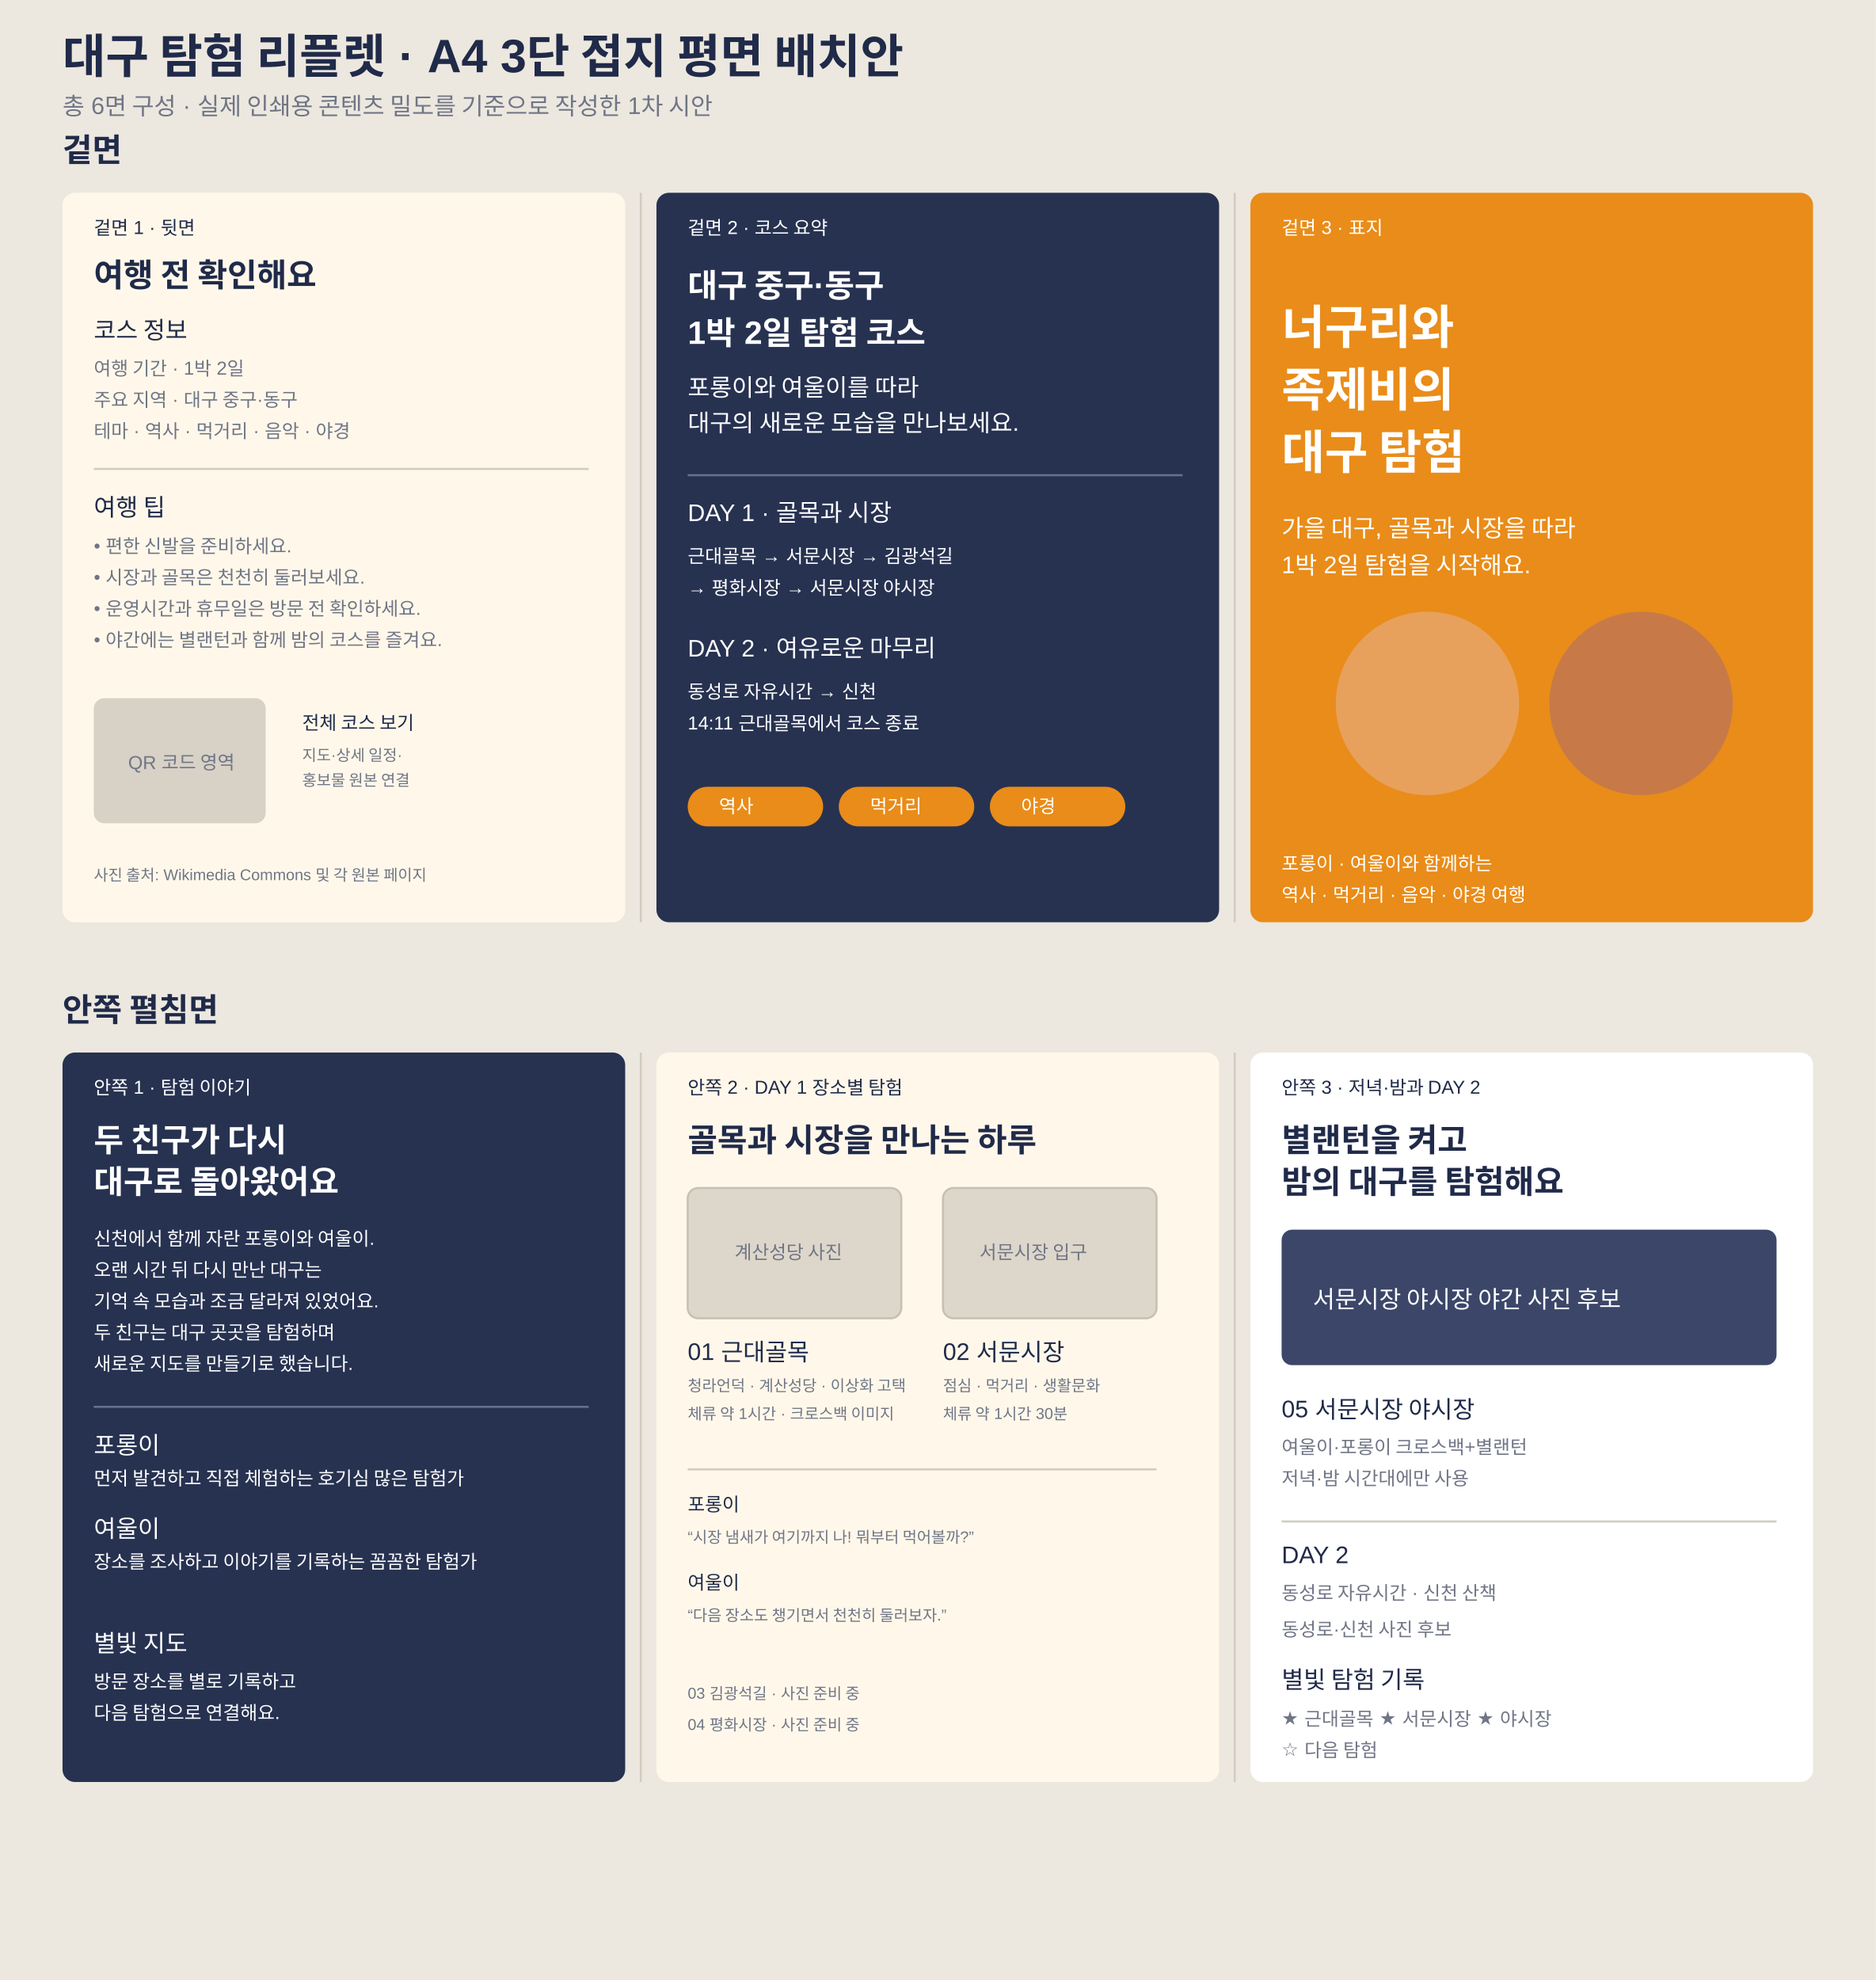
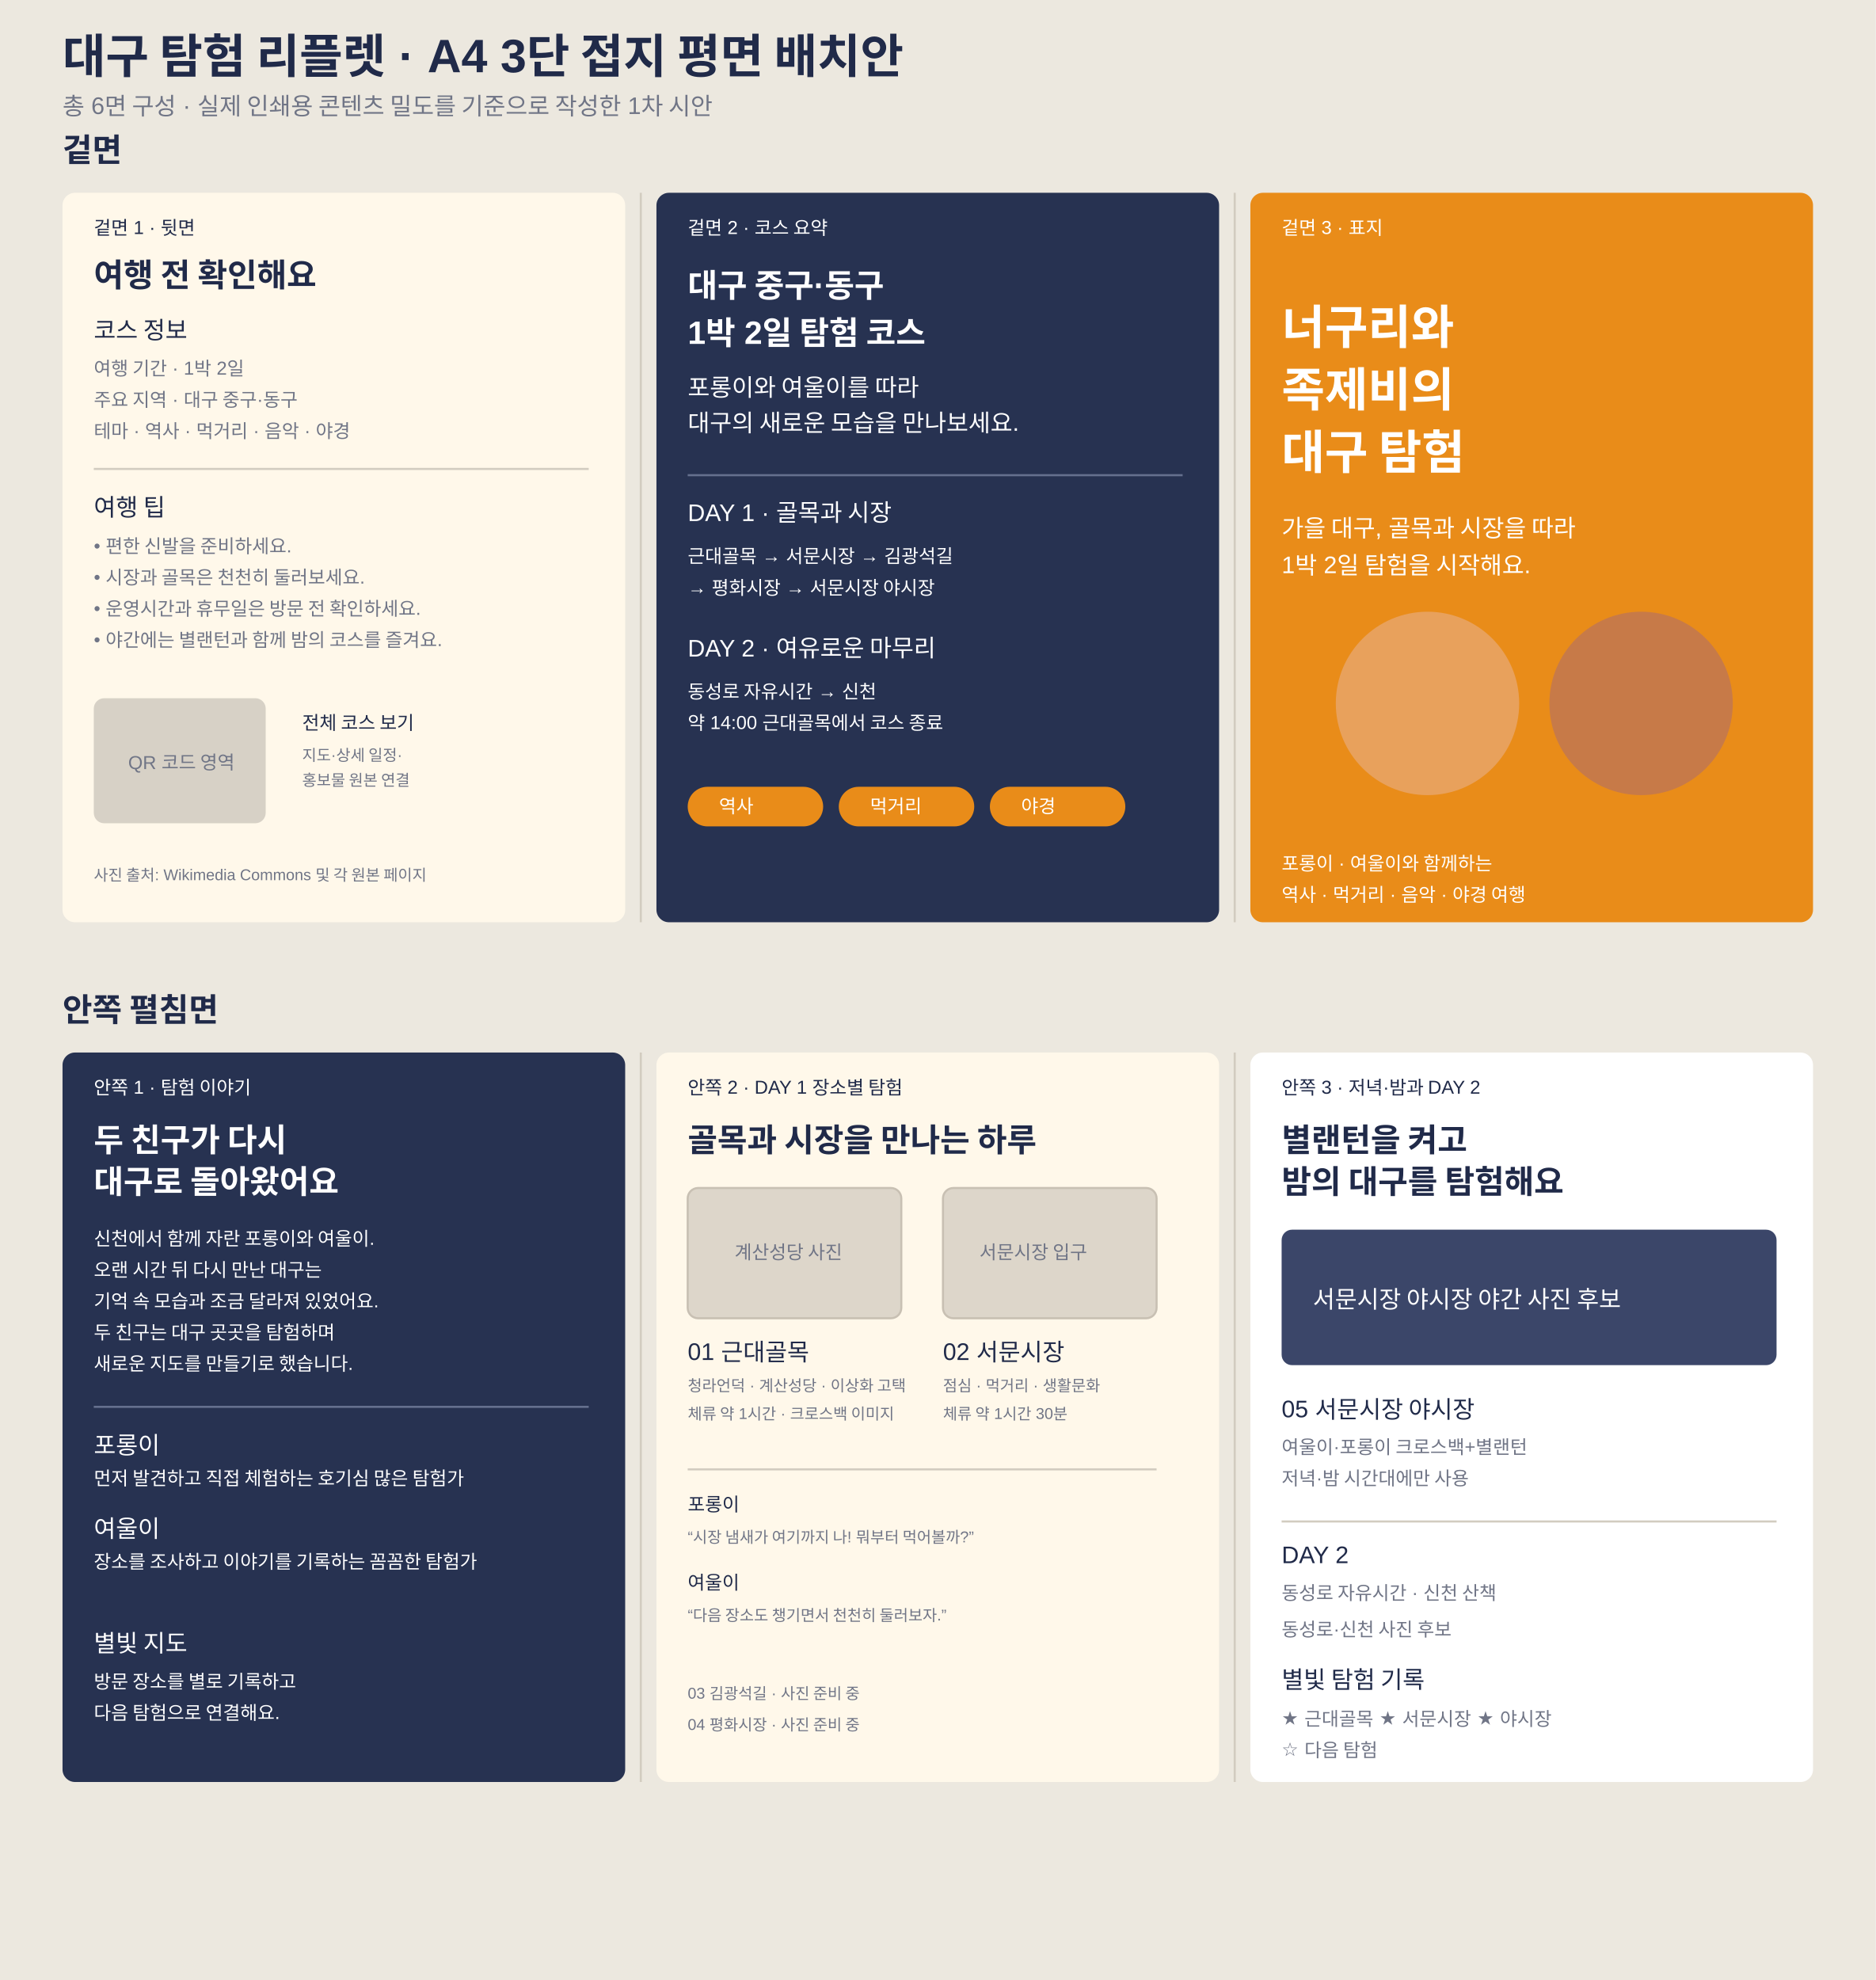
<svg xmlns="http://www.w3.org/2000/svg" width="1800" height="1900" viewBox="0 0 1800 1900">
  <rect width="1800" height="1900" fill="#ece8df" />
  <style>
    .t{font-family:'Malgun Gothic','Noto Sans KR',Arial,sans-serif;fill:#202a49}.w{font-family:'Malgun Gothic','Noto Sans KR',Arial,sans-serif;fill:#fff}.m{font-family:'Malgun Gothic','Noto Sans KR',Arial,sans-serif;fill:#707586}.xs{font-size:15px}.sm{font-size:18px}.md{font-size:23px}.lg{font-size:31px;font-weight:700}.xl{font-size:45px;font-weight:700}.navy{fill:#273251}.orange{fill:#e98c19}.cream{fill:#fff8ea}.line{stroke:#d2ccc0;stroke-width:2}.photo{fill:#ddd6ca;stroke:#c8c0b3;stroke-width:2}
  </style>
  <text x="60" y="70" class="t xl">대구 탐험 리플렛 · A4 3단 접지 평면 배치안</text>
  <text x="60" y="110" class="m md">총 6면 구성 · 실제 인쇄용 콘텐츠 밀도를 기준으로 작성한 1차 시안</text>
  <text x="60" y="155" class="t lg">겉면</text>
  <rect x="60" y="185" width="540" height="700" rx="12" class="cream" />
  <rect x="630" y="185" width="540" height="700" rx="12" class="navy" />
  <rect x="1200" y="185" width="540" height="700" rx="12" class="orange" />
  <line x1="615" y1="185" x2="615" y2="885" class="line" />
  <line x1="1185" y1="185" x2="1185" y2="885" class="line" />
  <text x="90" y="225" class="t sm">겉면 1 · 뒷면</text>
  <text x="90" y="275" class="t lg">여행 전 확인해요</text>
  <text x="90" y="325" class="t md">코스 정보</text>
  <text x="90" y="360" class="m sm">여행 기간 · 1박 2일</text>
  <text x="90" y="390" class="m sm">주요 지역 · 대구 중구·동구</text>
  <text x="90" y="420" class="m sm">테마 · 역사 · 먹거리 · 음악 · 야경</text>
  <line x1="90" y1="450" x2="565" y2="450" class="line" />
  <text x="90" y="495" class="t md">여행 팁</text>
  <text x="90" y="530" class="m sm">• 편한 신발을 준비하세요.</text>
  <text x="90" y="560" class="m sm">• 시장과 골목은 천천히 둘러보세요.</text>
  <text x="90" y="590" class="m sm">• 운영시간과 휴무일은 방문 전 확인하세요.</text>
  <text x="90" y="620" class="m sm">• 야간에는 별랜턴과 함께 밤의 코스를 즐겨요.</text>
  <rect x="90" y="670" width="165" height="120" rx="10" fill="#d7d1c6" />
  <text x="123" y="738" class="m sm">QR 코드 영역</text>
  <text x="290" y="700" class="t sm">전체 코스 보기</text>
  <text x="290" y="730" class="m xs">지도·상세 일정·</text>
  <text x="290" y="754" class="m xs">홍보물 원본 연결</text>
  <text x="90" y="845" class="m xs">사진 출처: Wikimedia Commons 및 각 원본 페이지</text>
  <text x="660" y="225" class="w sm">겉면 2 · 코스 요약</text>
  <text x="660" y="285" class="w lg">대구 중구·동구</text>
  <text x="660" y="330" class="w lg">1박 2일 탐험 코스</text>
  <text x="660" y="380" class="w md">포롱이와 여울이를 따라</text>
  <text x="660" y="414" class="w md">대구의 새로운 모습을 만나보세요.</text>
  <rect x="660" y="455" width="475" height="2" fill="#65708e" />
  <text x="660" y="500" class="w md">DAY 1 · 골목과 시장</text>
  <text x="660" y="540" class="w sm">근대골목 → 서문시장 → 김광석길</text>
  <text x="660" y="570" class="w sm">→ 평화시장 → 서문시장 야시장</text>
  <text x="660" y="630" class="w md">DAY 2 · 여유로운 마무리</text>
  <text x="660" y="670" class="w sm">동성로 자유시간 → 신천</text>
-   <text x="660" y="700" class="w sm">14:11 근대골목에서 코스 종료</text>
+   <text x="660" y="700" class="w sm">약 14:00 근대골목에서 코스 종료</text>
  <rect x="660" y="755" width="130" height="38" rx="19" class="orange" />
  <text x="690" y="780" class="w sm">역사</text>
  <rect x="805" y="755" width="130" height="38" rx="19" class="orange" />
  <text x="835" y="780" class="w sm">먹거리</text>
  <rect x="950" y="755" width="130" height="38" rx="19" class="orange" />
  <text x="980" y="780" class="w sm">야경</text>
  <text x="1230" y="225" class="w sm">겉면 3 · 표지</text>
  <text x="1230" y="330" class="w xl">너구리와</text>
  <text x="1230" y="390" class="w xl">족제비의</text>
  <text x="1230" y="450" class="w xl">대구 탐험</text>
  <text x="1230" y="515" class="w md">가을 대구, 골목과 시장을 따라</text>
  <text x="1230" y="550" class="w md">1박 2일 탐험을 시작해요.</text>
  <circle cx="1370" cy="675" r="88" fill="#e8a15c" />
  <circle cx="1575" cy="675" r="88" fill="#c77a48" />
  <text x="1230" y="835" class="w sm">포롱이 · 여울이와 함께하는</text>
  <text x="1230" y="865" class="w sm">역사 · 먹거리 · 음악 · 야경 여행</text>
  <text x="60" y="980" class="t lg">안쪽 펼침면</text>
  <rect x="60" y="1010" width="540" height="700" rx="12" class="navy" />
  <rect x="630" y="1010" width="540" height="700" rx="12" class="cream" />
  <rect x="1200" y="1010" width="540" height="700" rx="12" fill="#fff" />
  <line x1="615" y1="1010" x2="615" y2="1710" class="line" />
  <line x1="1185" y1="1010" x2="1185" y2="1710" class="line" />
  <text x="90" y="1050" class="w sm">안쪽 1 · 탐험 이야기</text>
  <text x="90" y="1105" class="w lg">두 친구가 다시</text>
  <text x="90" y="1145" class="w lg">대구로 돌아왔어요</text>
  <text x="90" y="1195" class="w sm">신천에서 함께 자란 포롱이와 여울이.</text>
  <text x="90" y="1225" class="w sm">오랜 시간 뒤 다시 만난 대구는</text>
  <text x="90" y="1255" class="w sm">기억 속 모습과 조금 달라져 있었어요.</text>
  <text x="90" y="1285" class="w sm">두 친구는 대구 곳곳을 탐험하며</text>
  <text x="90" y="1315" class="w sm">새로운 지도를 만들기로 했습니다.</text>
  <line x1="90" y1="1350" x2="565" y2="1350" stroke="#65708e" stroke-width="2" />
  <text x="90" y="1395" class="w md">포롱이</text>
  <text x="90" y="1425" class="w sm">먼저 발견하고 직접 체험하는 호기심 많은 탐험가</text>
  <text x="90" y="1475" class="w md">여울이</text>
  <text x="90" y="1505" class="w sm">장소를 조사하고 이야기를 기록하는 꼼꼼한 탐험가</text>
  <text x="90" y="1585" class="w md">별빛 지도</text>
  <text x="90" y="1620" class="w sm">방문 장소를 별로 기록하고</text>
  <text x="90" y="1650" class="w sm">다음 탐험으로 연결해요.</text>
  <text x="660" y="1050" class="t sm">안쪽 2 · DAY 1 장소별 탐험</text>
  <text x="660" y="1105" class="t lg">골목과 시장을 만나는 하루</text>
  <rect x="660" y="1140" width="205" height="125" rx="10" class="photo" />
  <text x="705" y="1208" class="m sm">계산성당 사진</text>
  <text x="660" y="1305" class="t md">01 근대골목</text>
  <text x="660" y="1335" class="m xs">청라언덕 · 계산성당 · 이상화 고택</text>
  <text x="660" y="1362" class="m xs">체류 약 1시간 · 크로스백 이미지</text>
  <rect x="905" y="1140" width="205" height="125" rx="10" class="photo" />
  <text x="940" y="1208" class="m sm">서문시장 입구</text>
  <text x="905" y="1305" class="t md">02 서문시장</text>
  <text x="905" y="1335" class="m xs">점심 · 먹거리 · 생활문화</text>
  <text x="905" y="1362" class="m xs">체류 약 1시간 30분</text>
  <line x1="660" y1="1410" x2="1110" y2="1410" class="line" />
  <text x="660" y="1450" class="t sm">포롱이</text>
  <text x="660" y="1480" class="m xs">“시장 냄새가 여기까지 나! 뭐부터 먹어볼까?”</text>
  <text x="660" y="1525" class="t sm">여울이</text>
  <text x="660" y="1555" class="m xs">“다음 장소도 챙기면서 천천히 둘러보자.”</text>
  <text x="660" y="1630" class="m xs">03 김광석길 · 사진 준비 중</text>
  <text x="660" y="1660" class="m xs">04 평화시장 · 사진 준비 중</text>
  <text x="1230" y="1050" class="t sm">안쪽 3 · 저녁·밤과 DAY 2</text>
  <text x="1230" y="1105" class="t lg">별랜턴을 켜고</text>
  <text x="1230" y="1145" class="t lg">밤의 대구를 탐험해요</text>
  <rect x="1230" y="1180" width="475" height="130" rx="10" fill="#3b4669" />
  <text x="1260" y="1255" class="w md">서문시장 야시장 야간 사진 후보</text>
  <text x="1230" y="1360" class="t md">05 서문시장 야시장</text>
  <text x="1230" y="1395" class="m sm">여울이·포롱이 크로스백+별랜턴</text>
  <text x="1230" y="1425" class="m sm">저녁·밤 시간대에만 사용</text>
  <line x1="1230" y1="1460" x2="1705" y2="1460" class="line" />
  <text x="1230" y="1500" class="t md">DAY 2</text>
  <text x="1230" y="1535" class="m sm">동성로 자유시간 · 신천 산책</text>
  <text x="1230" y="1570" class="m sm">동성로·신천 사진 후보</text>
  <text x="1230" y="1620" class="t md">별빛 탐험 기록</text>
  <text x="1230" y="1655" class="m sm">★ 근대골목  ★ 서문시장  ★ 야시장</text>
  <text x="1230" y="1685" class="m sm">☆ 다음 탐험</text>
</svg>
